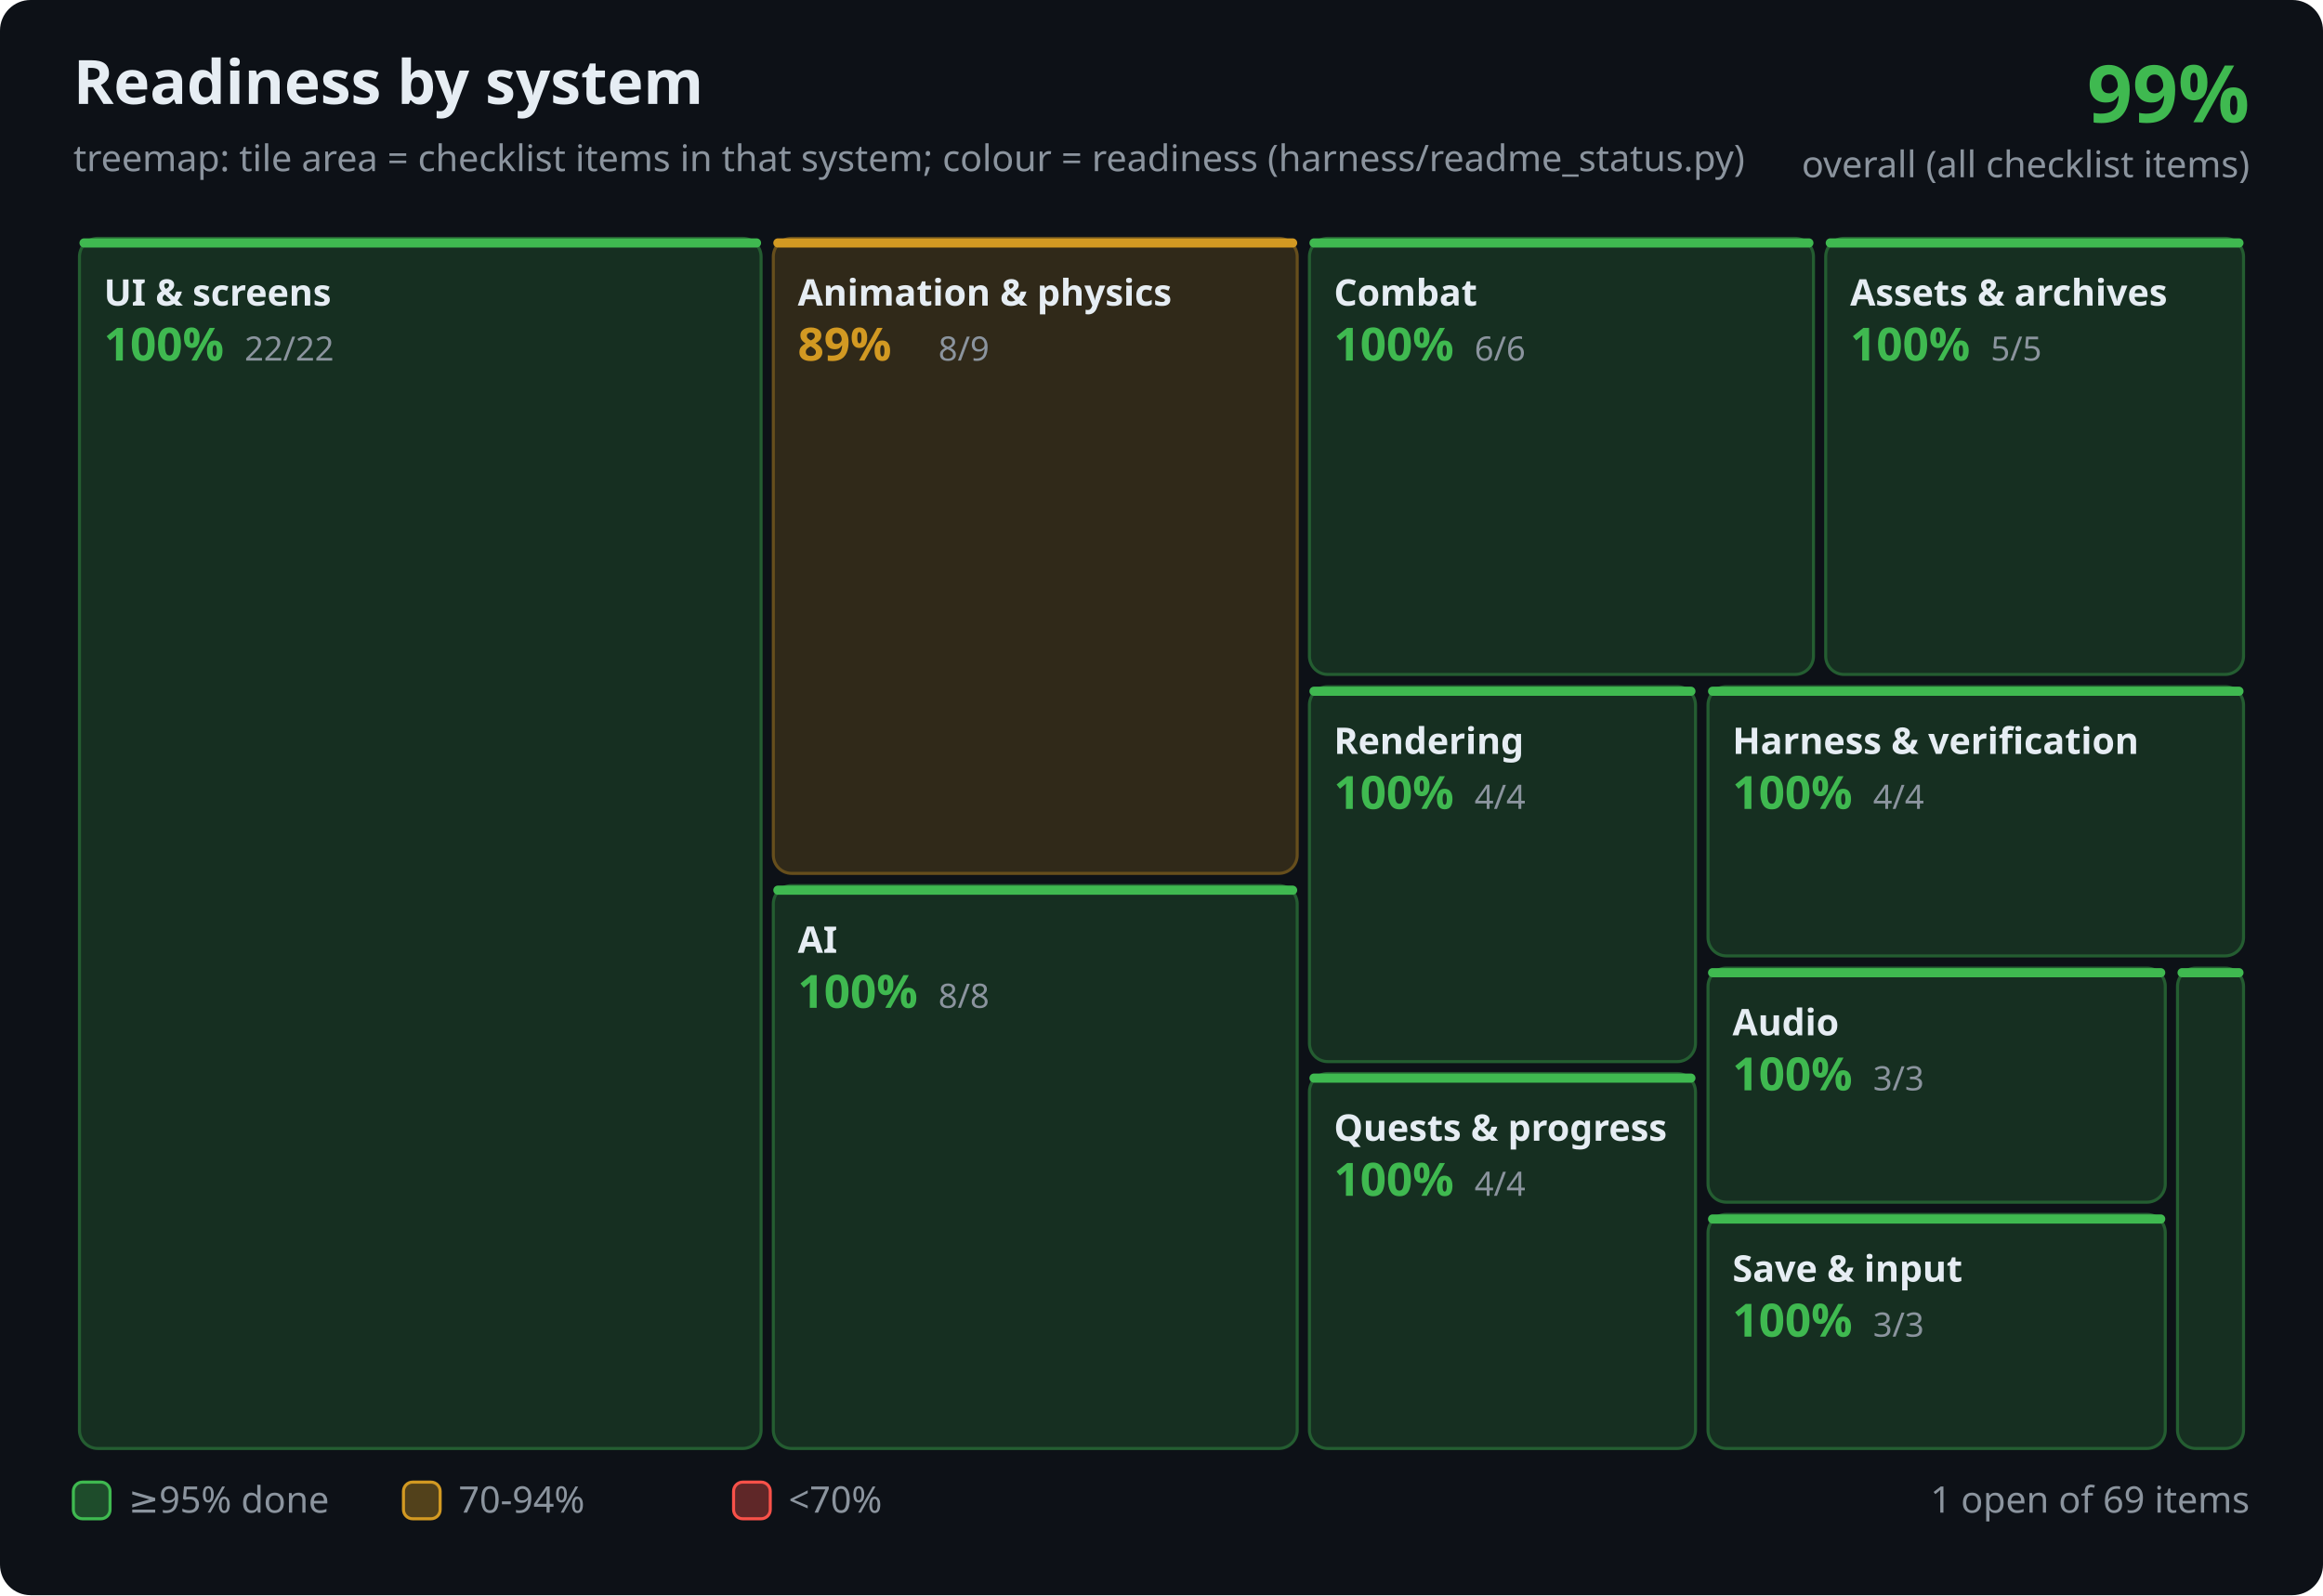
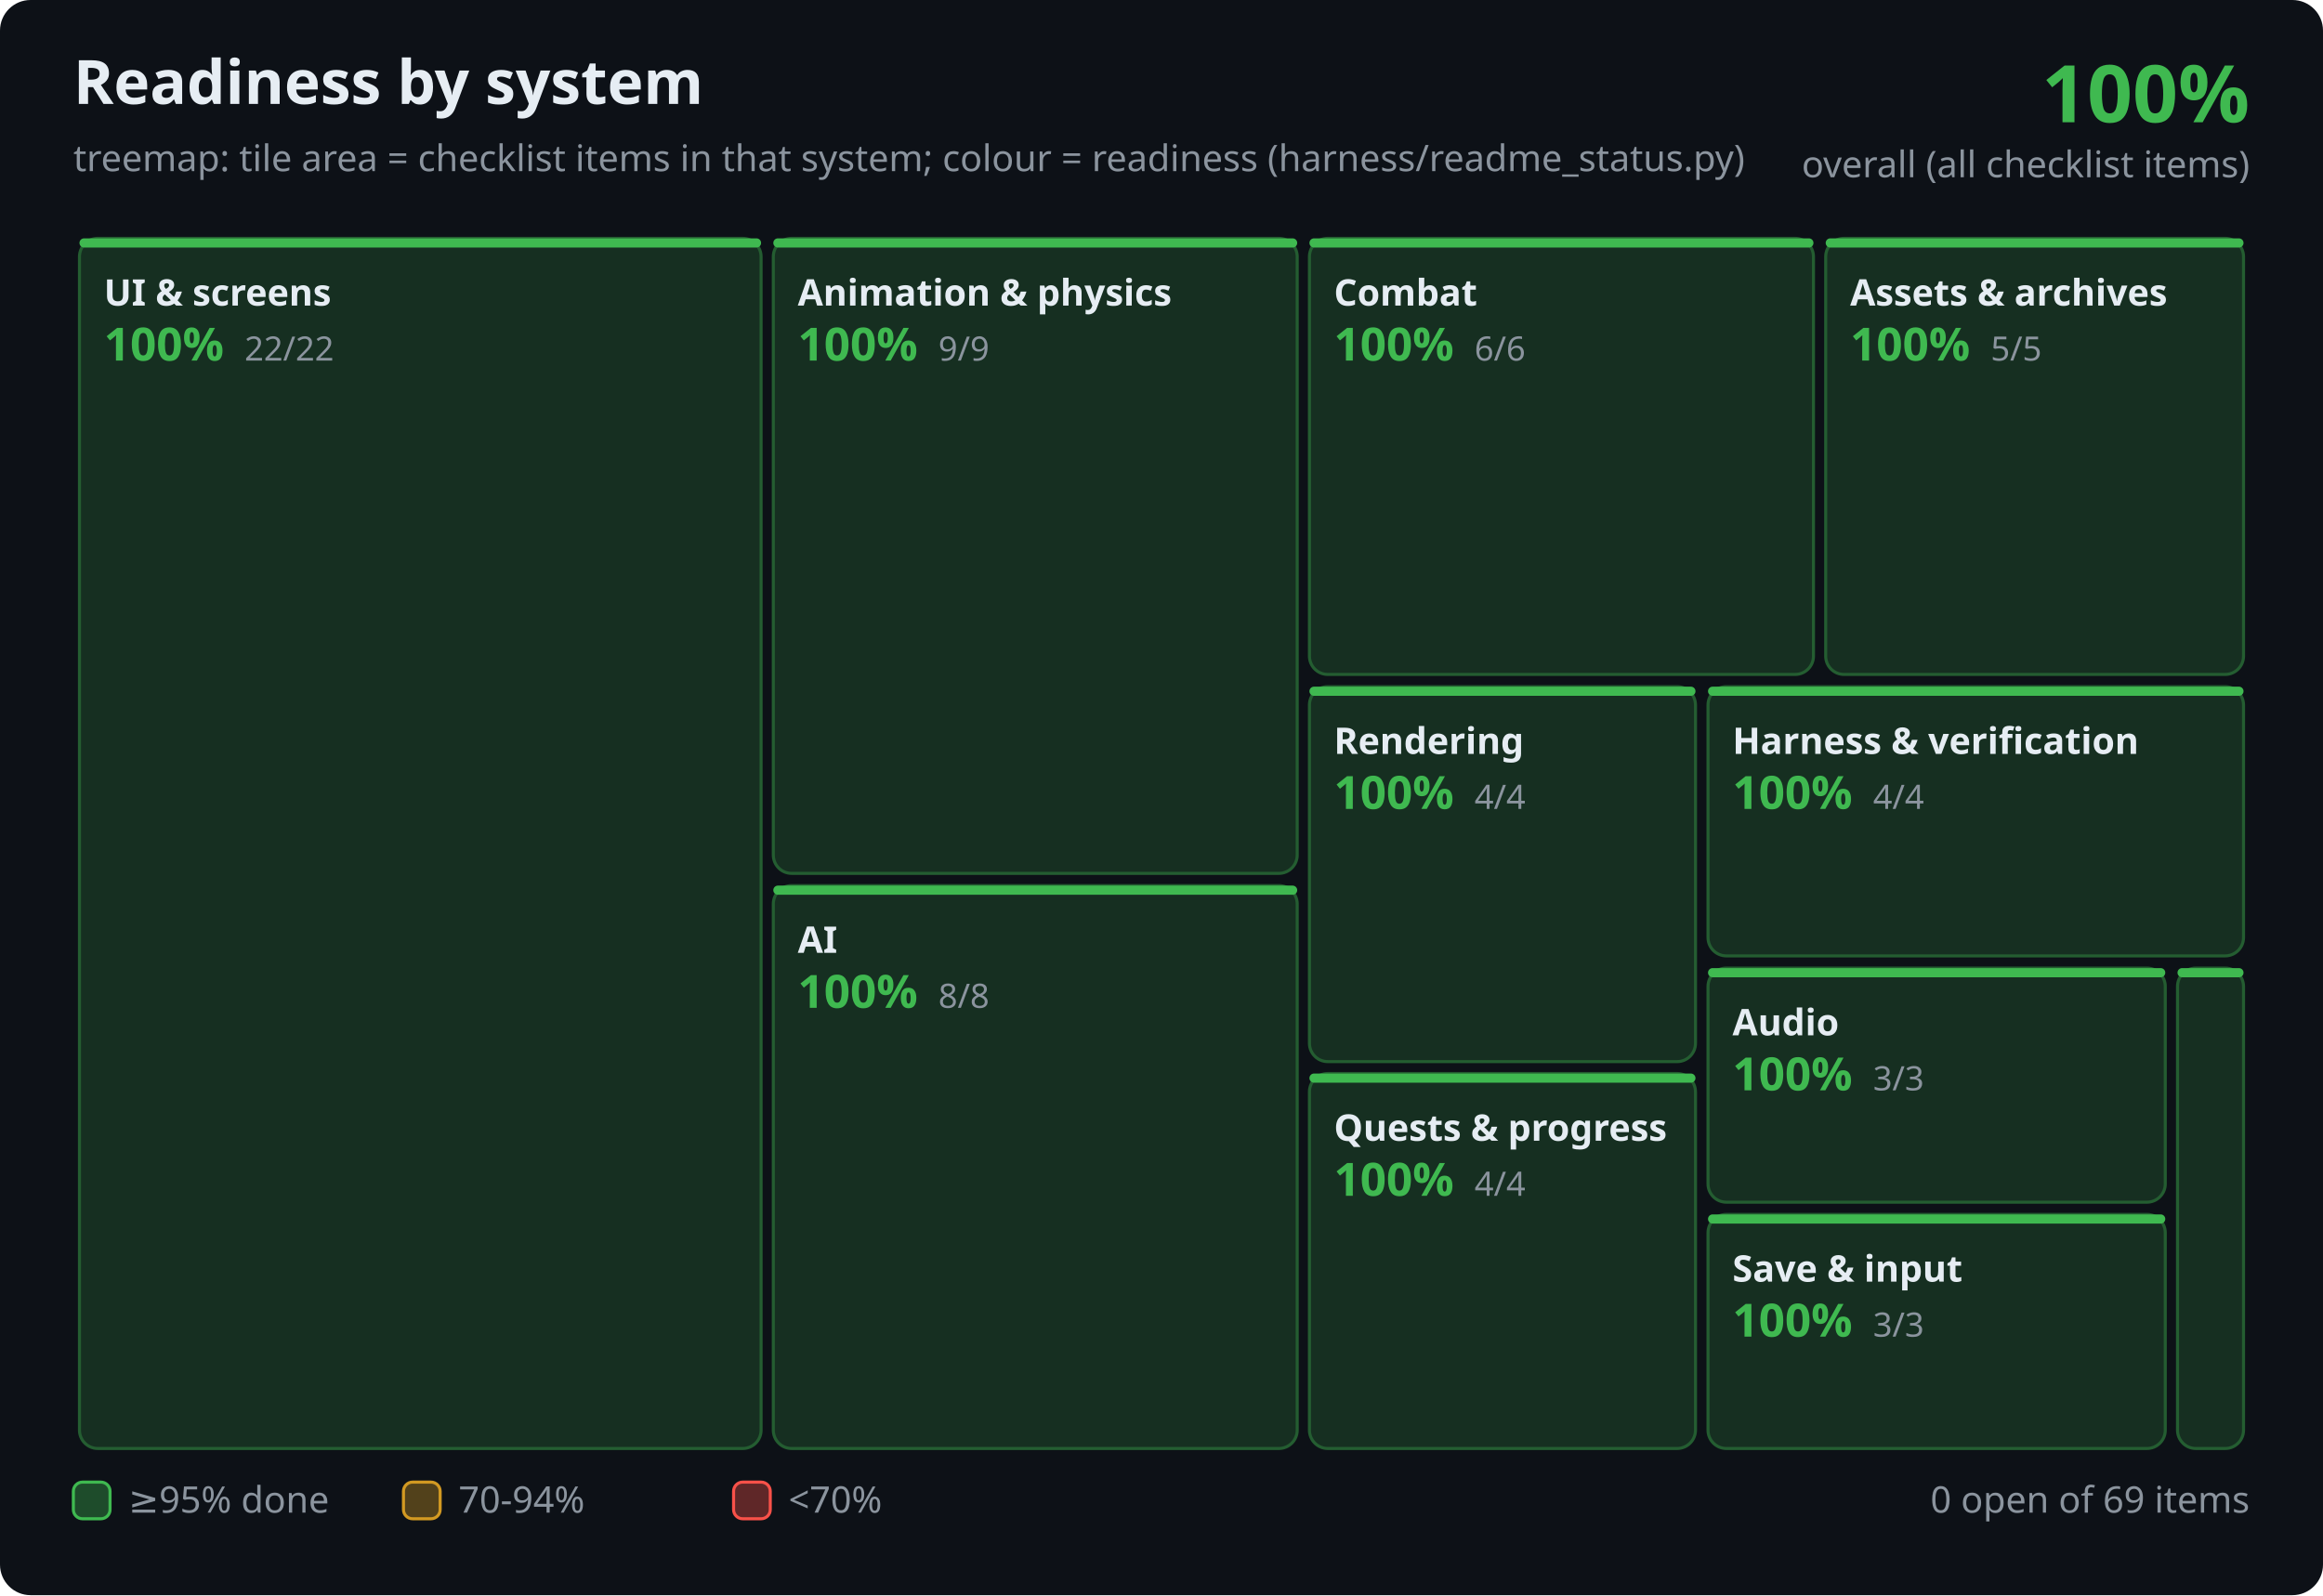
<svg xmlns="http://www.w3.org/2000/svg" width="760" height="522" viewBox="0 0 760 522" font-family="Segoe UI,Ubuntu,sans-serif">
  <rect width="760" height="522" rx="10" fill="#0d1117" />
  <text x="24" y="34" fill="#e6edf3" font-size="20" font-weight="600">Readiness by system</text>
  <text x="24" y="56" fill="#8b949e" font-size="12">treemap: tile area = checklist items in that system; colour = readiness (harness/readme_status.py)</text>
-   <text x="736" y="40" fill="#3fb950" font-size="26" font-weight="700" text-anchor="end">99%</text>
+   <text x="736" y="40" fill="#3fb950" font-size="26" font-weight="700" text-anchor="end">100%</text>
  <text x="736" y="58" fill="#8b949e" font-size="12" text-anchor="end">overall (all checklist items)</text>
  <g>
    <rect x="597.3" y="78.0" width="136.7" height="142.7" rx="6" fill="#162f21" stroke="#245d31" />
    <rect x="597.3" y="78.0" width="136.7" height="3" rx="1.5" fill="#3fb950" />
    <text x="605.3" y="100.0" fill="#e6edf3" font-size="12" font-weight="600">Assets &amp; archives</text>
    <text x="605.3" y="118.0" fill="#3fb950" font-size="15" font-weight="700">100%</text>
    <text x="651.3" y="118.0" fill="#8b949e" font-size="11">5/5</text>
  </g>
  <g>
    <rect x="428.4" y="224.7" width="126.3" height="122.7" rx="6" fill="#162f21" stroke="#245d31" />
    <rect x="428.4" y="224.7" width="126.3" height="3" rx="1.5" fill="#3fb950" />
    <text x="436.4" y="246.7" fill="#e6edf3" font-size="12" font-weight="600">Rendering</text>
    <text x="436.4" y="264.7" fill="#3fb950" font-size="15" font-weight="700">100%</text>
    <text x="482.4" y="264.7" fill="#8b949e" font-size="11">4/4</text>
  </g>
  <g>
-     <rect x="253.0" y="78.0" width="171.4" height="207.8" rx="6" fill="#302919" stroke="#664e1c" />
-     <rect x="253.0" y="78.0" width="171.4" height="3" rx="1.5" fill="#d29922" />
+     <rect x="253.0" y="78.0" width="171.4" height="207.8" rx="6" fill="#162f21" stroke="#245d31" />
+     <rect x="253.0" y="78.0" width="171.4" height="3" rx="1.5" fill="#3fb950" />
    <text x="261.0" y="100.0" fill="#e6edf3" font-size="12" font-weight="600">Animation &amp; physics</text>
-     <text x="261.0" y="118.0" fill="#d29922" font-size="15" font-weight="700">89%</text>
-     <text x="307.0" y="118.0" fill="#8b949e" font-size="11">8/9</text>
+     <text x="261.0" y="118.0" fill="#3fb950" font-size="15" font-weight="700">100%</text>
+     <text x="307.0" y="118.0" fill="#8b949e" font-size="11">9/9</text>
  </g>
  <g>
    <rect x="428.4" y="78.0" width="164.9" height="142.7" rx="6" fill="#162f21" stroke="#245d31" />
    <rect x="428.4" y="78.0" width="164.9" height="3" rx="1.5" fill="#3fb950" />
    <text x="436.4" y="100.0" fill="#e6edf3" font-size="12" font-weight="600">Combat</text>
    <text x="436.4" y="118.0" fill="#3fb950" font-size="15" font-weight="700">100%</text>
    <text x="482.4" y="118.0" fill="#8b949e" font-size="11">6/6</text>
  </g>
  <g>
    <rect x="253.0" y="289.8" width="171.4" height="184.2" rx="6" fill="#162f21" stroke="#245d31" />
    <rect x="253.0" y="289.8" width="171.4" height="3" rx="1.5" fill="#3fb950" />
    <text x="261.0" y="311.8" fill="#e6edf3" font-size="12" font-weight="600">AI</text>
    <text x="261.0" y="329.8" fill="#3fb950" font-size="15" font-weight="700">100%</text>
    <text x="307.0" y="329.8" fill="#8b949e" font-size="11">8/8</text>
  </g>
  <g>
    <rect x="26.0" y="78.0" width="223.0" height="396.0" rx="6" fill="#162f21" stroke="#245d31" />
    <rect x="26.0" y="78.0" width="223.0" height="3" rx="1.5" fill="#3fb950" />
    <text x="34.0" y="100.0" fill="#e6edf3" font-size="12" font-weight="600">UI &amp; screens</text>
    <text x="34.0" y="118.0" fill="#3fb950" font-size="15" font-weight="700">100%</text>
    <text x="80.0" y="118.0" fill="#8b949e" font-size="11">22/22</text>
  </g>
  <g>
    <rect x="428.4" y="351.3" width="126.3" height="122.7" rx="6" fill="#162f21" stroke="#245d31" />
    <rect x="428.4" y="351.3" width="126.3" height="3" rx="1.5" fill="#3fb950" />
    <text x="436.4" y="373.3" fill="#e6edf3" font-size="12" font-weight="600">Quests &amp; progress</text>
    <text x="436.4" y="391.3" fill="#3fb950" font-size="15" font-weight="700">100%</text>
    <text x="482.4" y="391.3" fill="#8b949e" font-size="11">4/4</text>
  </g>
  <g>
    <rect x="558.8" y="316.8" width="149.6" height="76.6" rx="6" fill="#162f21" stroke="#245d31" />
    <rect x="558.8" y="316.8" width="149.6" height="3" rx="1.5" fill="#3fb950" />
    <text x="566.8" y="338.8" fill="#e6edf3" font-size="12" font-weight="600">Audio</text>
    <text x="566.8" y="356.8" fill="#3fb950" font-size="15" font-weight="700">100%</text>
    <text x="612.8" y="356.8" fill="#8b949e" font-size="11">3/3</text>
  </g>
  <g>
    <rect x="558.8" y="397.4" width="149.6" height="76.6" rx="6" fill="#162f21" stroke="#245d31" />
    <rect x="558.8" y="397.4" width="149.6" height="3" rx="1.5" fill="#3fb950" />
    <text x="566.8" y="419.4" fill="#e6edf3" font-size="12" font-weight="600">Save &amp; input</text>
    <text x="566.8" y="437.4" fill="#3fb950" font-size="15" font-weight="700">100%</text>
    <text x="612.8" y="437.4" fill="#8b949e" font-size="11">3/3</text>
  </g>
  <g>
    <rect x="712.4" y="316.8" width="21.6" height="157.2" rx="6" fill="#162f21" stroke="#245d31" />
    <rect x="712.4" y="316.8" width="21.6" height="3" rx="1.5" fill="#3fb950" />
  </g>
  <g>
    <rect x="558.8" y="224.7" width="175.2" height="88.1" rx="6" fill="#162f21" stroke="#245d31" />
    <rect x="558.8" y="224.7" width="175.2" height="3" rx="1.5" fill="#3fb950" />
    <text x="566.8" y="246.7" fill="#e6edf3" font-size="12" font-weight="600">Harness &amp; verification</text>
    <text x="566.8" y="264.7" fill="#3fb950" font-size="15" font-weight="700">100%</text>
    <text x="612.8" y="264.7" fill="#8b949e" font-size="11">4/4</text>
  </g>
  <rect x="24" y="485" width="12" height="12" rx="3" fill="#1e4c2b" stroke="#3fb950" />
  <text x="42" y="495" fill="#8b949e" font-size="12">≥95% done</text>
  <rect x="132" y="485" width="12" height="12" rx="3" fill="#52411b" stroke="#d29922" />
  <text x="150" y="495" fill="#8b949e" font-size="12">70-94%</text>
  <rect x="240" y="485" width="12" height="12" rx="3" fill="#5f2728" stroke="#f85149" />
  <text x="258" y="495" fill="#8b949e" font-size="12">&lt;70%</text>
-   <text x="736" y="495" fill="#8b949e" font-size="12" text-anchor="end">1 open of 69 items</text>
+   <text x="736" y="495" fill="#8b949e" font-size="12" text-anchor="end">0 open of 69 items</text>
</svg>
